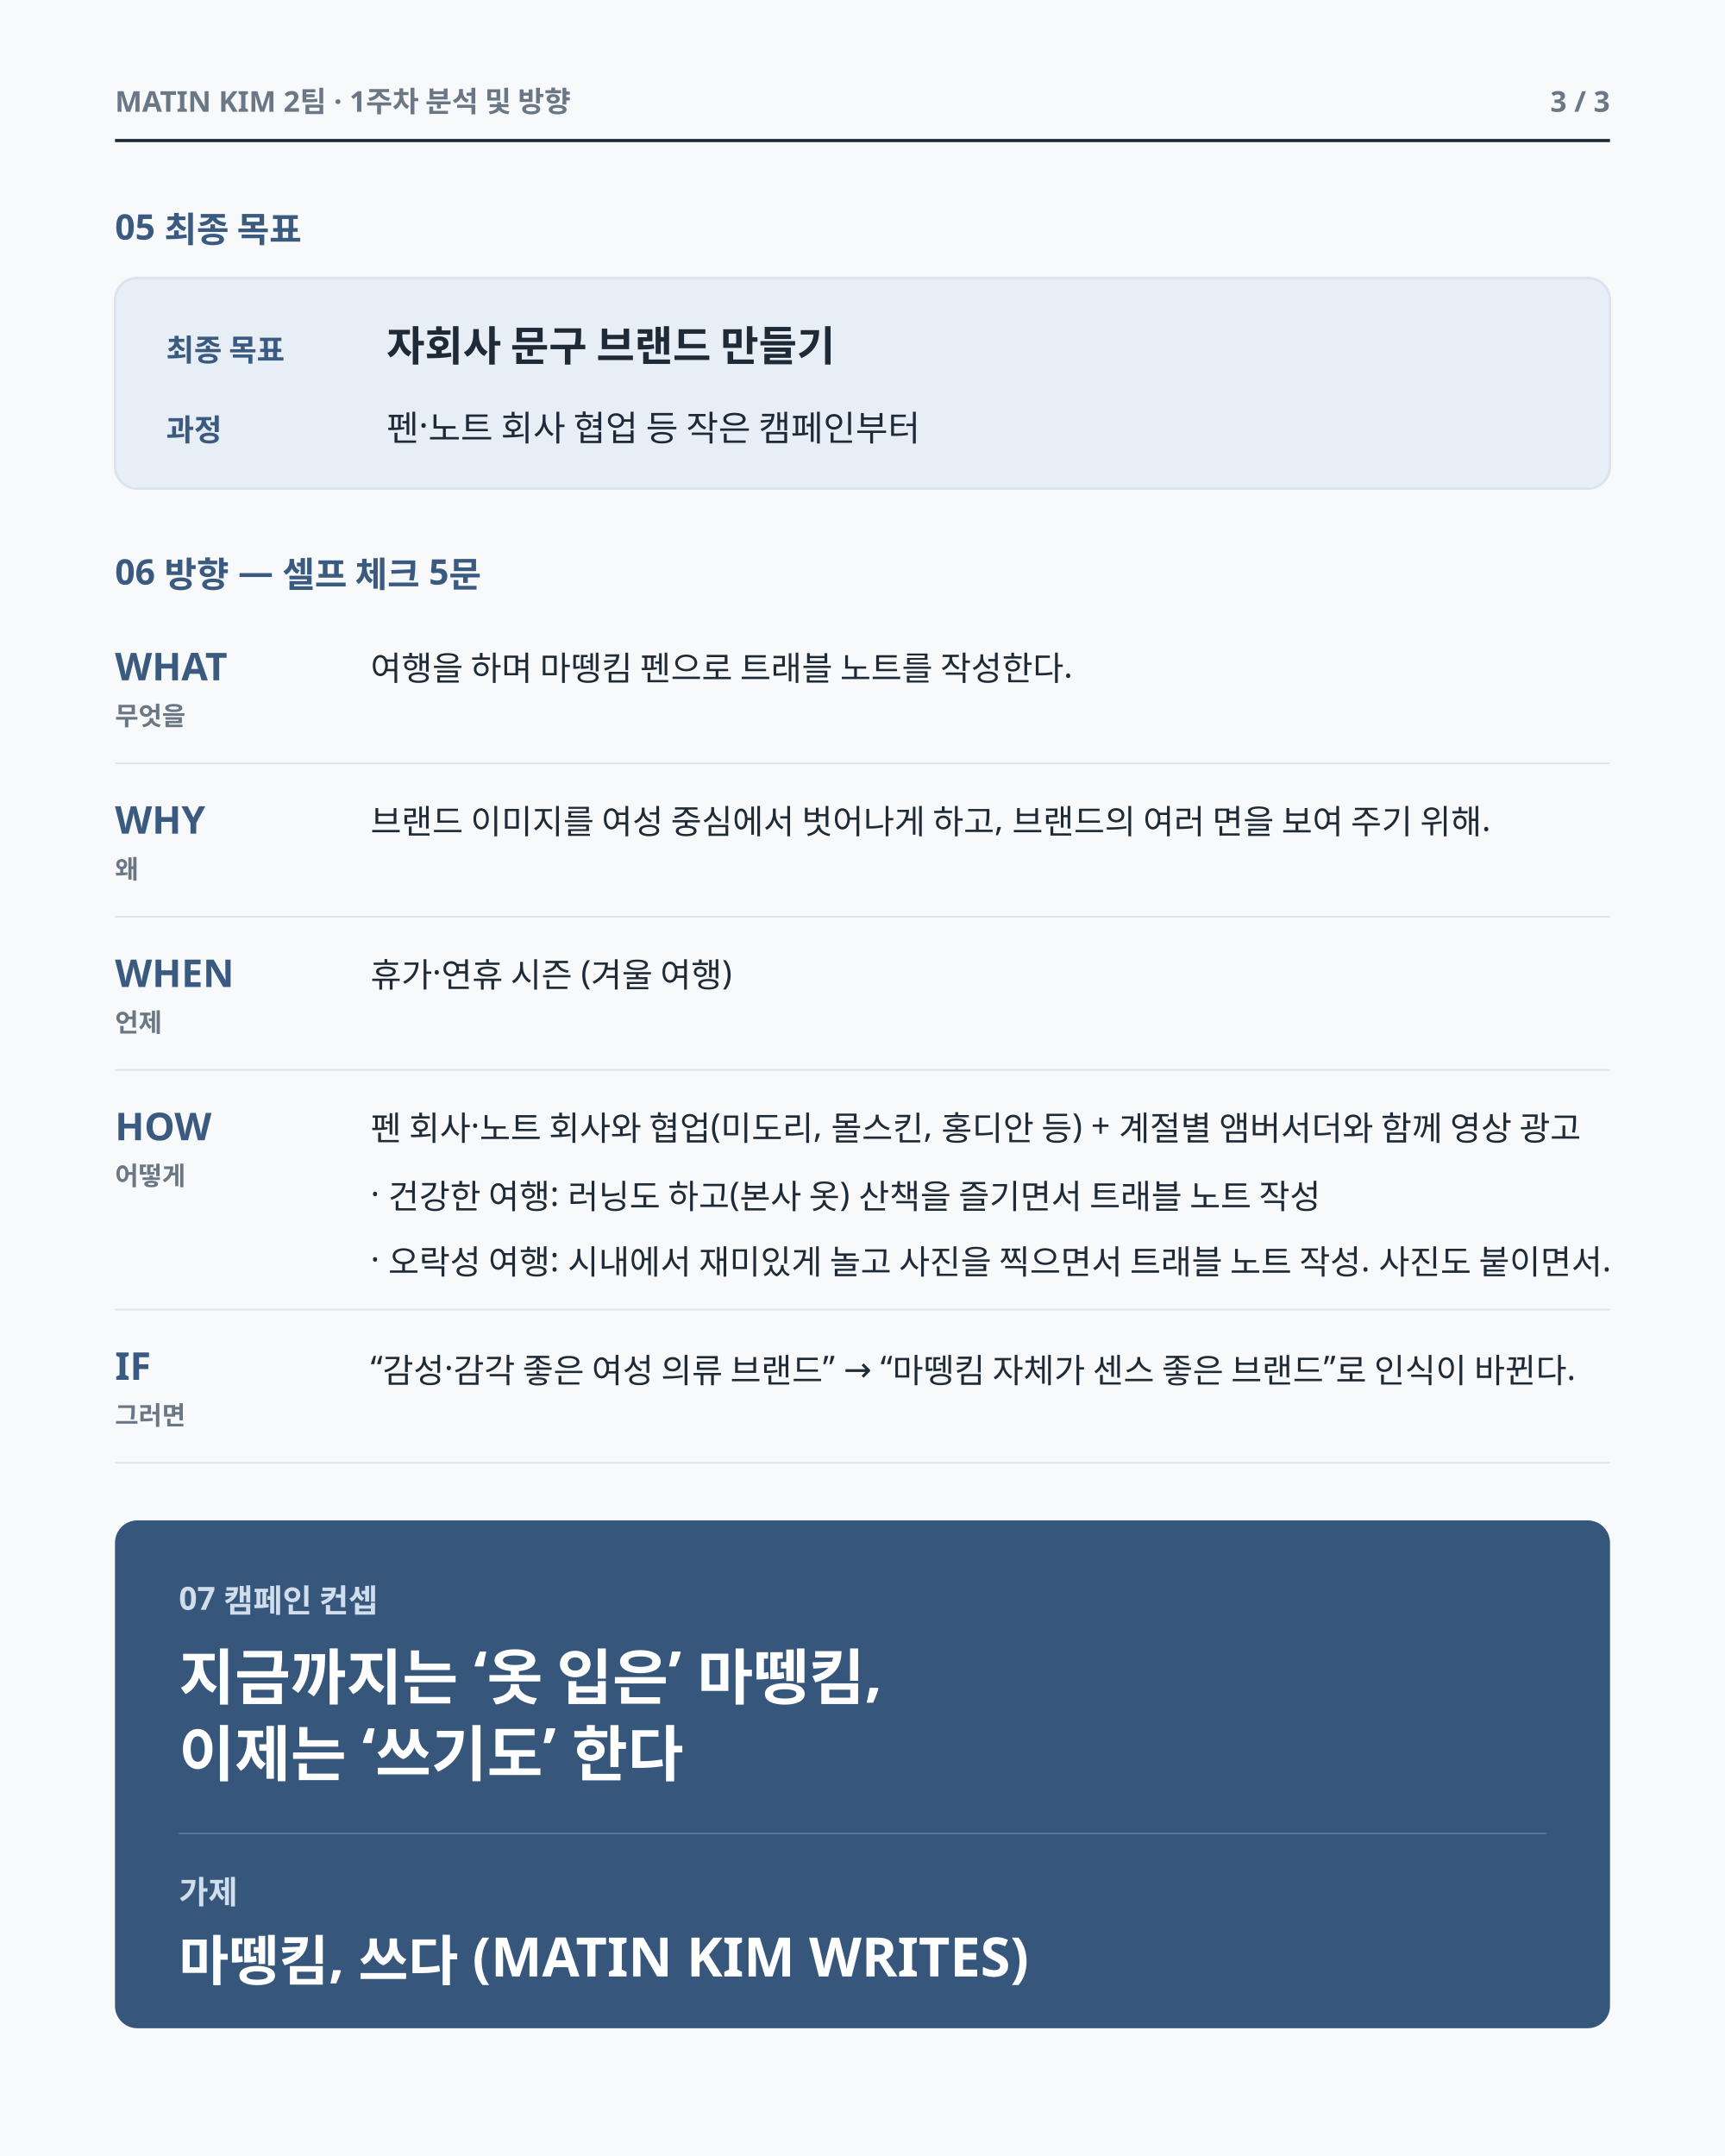
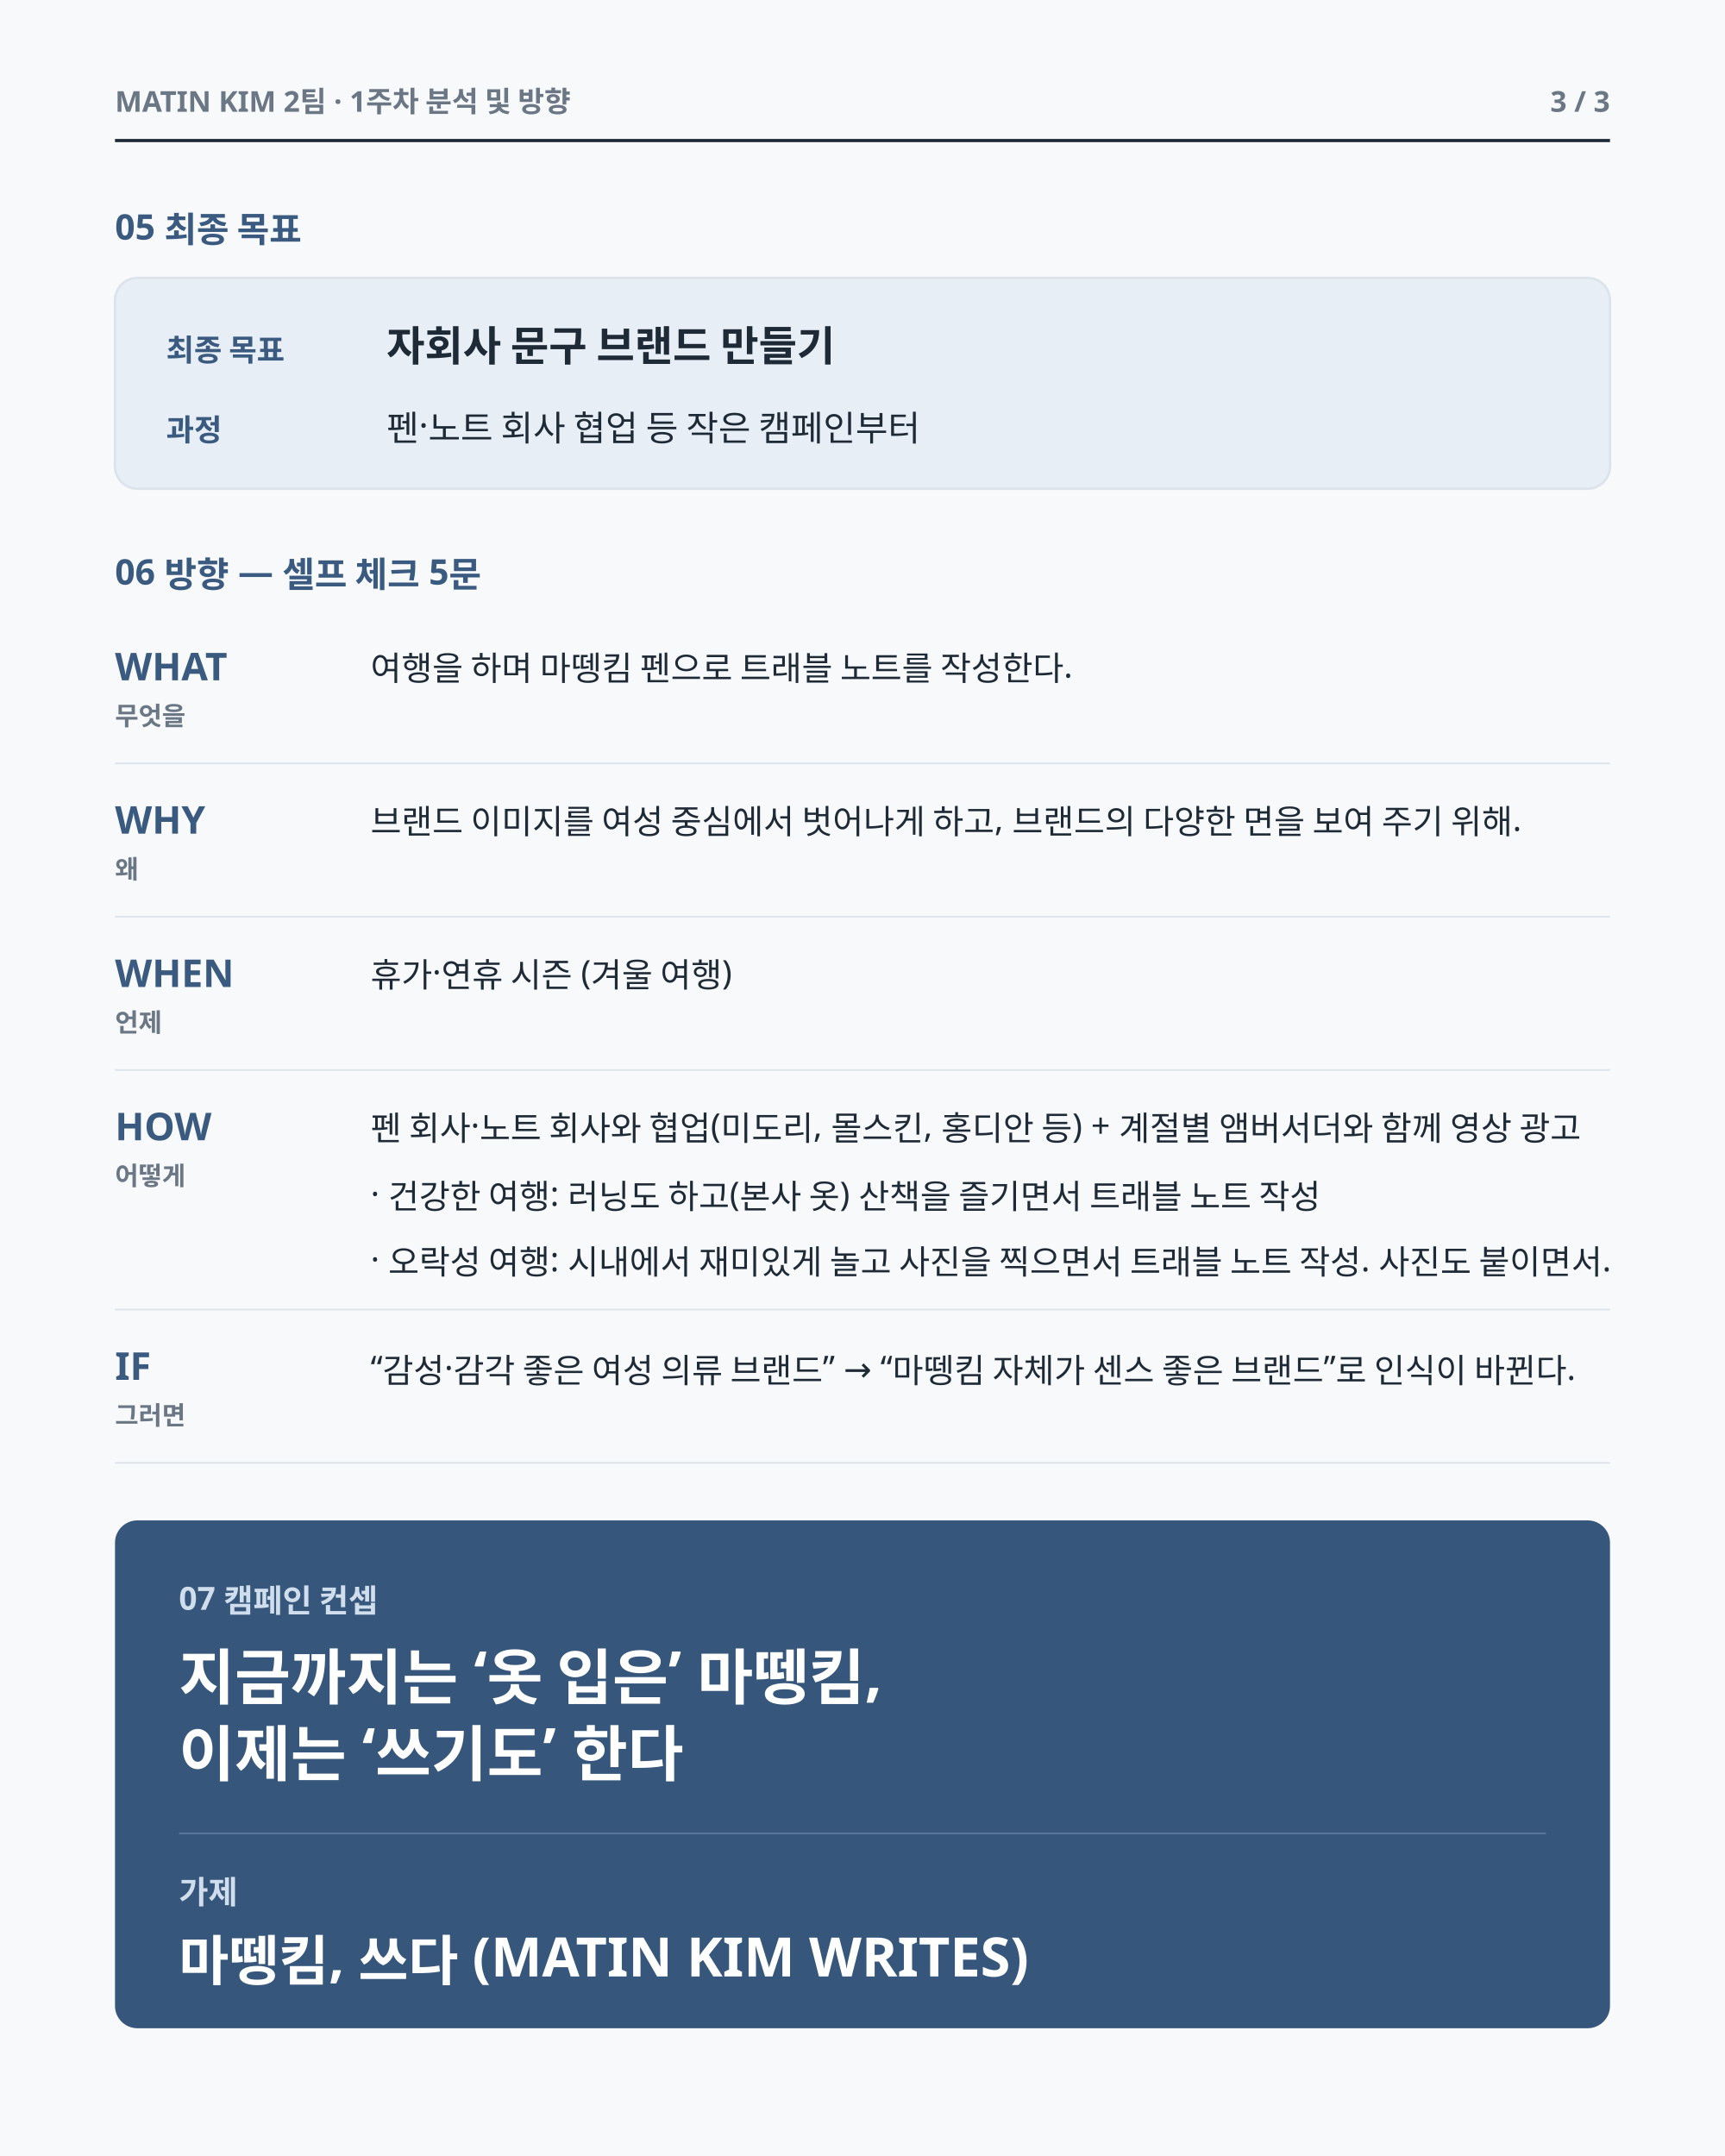
<svg xmlns="http://www.w3.org/2000/svg" width="1080" height="1350" viewBox="0 0 1080 1350">
  <rect width="1080" height="1350" fill="#F7F9FB" />
  <text x="72" y="70.0" font-family="Pretendard, 'Noto Sans KR', sans-serif" font-size="18" font-weight="600" fill="#6B7785" text-anchor="start">MATIN KIM 2팀 · 1주차 분석 및 방향</text>
  <text x="1008" y="70.0" font-family="Pretendard, 'Noto Sans KR', sans-serif" font-size="18" font-weight="600" fill="#6B7785" text-anchor="end">3 / 3</text>
  <line x1="72" y1="88" x2="1008" y2="88" stroke="#1F2A37" stroke-width="2" />
  <text x="72" y="150.0" font-family="Pretendard, 'Noto Sans KR', sans-serif" font-size="22" font-weight="800" fill="#3A5A80" text-anchor="start">05  최종 목표</text>
  <rect x="72" y="174.0" width="936" height="132.0" rx="14" fill="#E7EEF5" stroke="#DCE3EB" stroke-width="1.5" />
  <text x="104" y="226.0" font-family="Pretendard, 'Noto Sans KR', sans-serif" font-size="19" font-weight="700" fill="#3A5A80" text-anchor="start">최종 목표</text>
  <text x="242" y="226.0" font-family="Pretendard, 'Noto Sans KR', sans-serif" font-size="26" font-weight="800" fill="#1F2A37" text-anchor="start">자회사 문구 브랜드 만들기</text>
  <text x="104" y="276.0" font-family="Pretendard, 'Noto Sans KR', sans-serif" font-size="19" font-weight="700" fill="#3A5A80" text-anchor="start">과정</text>
  <text x="242" y="276.0" font-family="Pretendard, 'Noto Sans KR', sans-serif" font-size="22" font-weight="500" fill="#1F2A37" text-anchor="start">펜·노트 회사 협업 등 작은 캠페인부터</text>
  <text x="72" y="366.0" font-family="Pretendard, 'Noto Sans KR', sans-serif" font-size="22" font-weight="800" fill="#3A5A80" text-anchor="start">06  방향 — 셀프 체크 5문</text>
  <text x="72" y="426.0" font-family="Pretendard, 'Noto Sans KR', sans-serif" font-size="24" font-weight="800" fill="#3A5A80" text-anchor="start">WHAT</text>
  <text x="72" y="454.0" font-family="Pretendard, 'Noto Sans KR', sans-serif" font-size="16" font-weight="600" fill="#6B7785" text-anchor="start">무엇을</text>
  <text x="232" y="426.0" font-family="Pretendard, 'Noto Sans KR', sans-serif" font-size="21" font-weight="400" fill="#1F2A37" text-anchor="start">여행을 하며 마뗑킴 펜으로 트래블 노트를 작성한다.</text>
  <line x1="72" y1="478.0" x2="1008" y2="478.0" stroke="#DCE3EB" stroke-width="1" />
  <text x="72" y="522.0" font-family="Pretendard, 'Noto Sans KR', sans-serif" font-size="24" font-weight="800" fill="#3A5A80" text-anchor="start">WHY</text>
  <text x="72" y="550.0" font-family="Pretendard, 'Noto Sans KR', sans-serif" font-size="16" font-weight="600" fill="#6B7785" text-anchor="start">왜</text>
-   <text x="232" y="522.0" font-family="Pretendard, 'Noto Sans KR', sans-serif" font-size="21" font-weight="400" fill="#1F2A37" text-anchor="start">브랜드 이미지를 여성 중심에서 벗어나게 하고, 브랜드의 여러 면을 보여 주기 위해.</text>
+   <text x="232" y="522.0" font-family="Pretendard, 'Noto Sans KR', sans-serif" font-size="21" font-weight="400" fill="#1F2A37" text-anchor="start">브랜드 이미지를 여성 중심에서 벗어나게 하고, 브랜드의 다양한 면을 보여 주기 위해.</text>
  <line x1="72" y1="574.0" x2="1008" y2="574.0" stroke="#DCE3EB" stroke-width="1" />
  <text x="72" y="618.0" font-family="Pretendard, 'Noto Sans KR', sans-serif" font-size="24" font-weight="800" fill="#3A5A80" text-anchor="start">WHEN</text>
  <text x="72" y="646.0" font-family="Pretendard, 'Noto Sans KR', sans-serif" font-size="16" font-weight="600" fill="#6B7785" text-anchor="start">언제</text>
  <text x="232" y="618.0" font-family="Pretendard, 'Noto Sans KR', sans-serif" font-size="21" font-weight="400" fill="#1F2A37" text-anchor="start">휴가·연휴 시즌 (겨울 여행)</text>
  <line x1="72" y1="670.0" x2="1008" y2="670.0" stroke="#DCE3EB" stroke-width="1" />
  <text x="72" y="714.0" font-family="Pretendard, 'Noto Sans KR', sans-serif" font-size="24" font-weight="800" fill="#3A5A80" text-anchor="start">HOW</text>
  <text x="72" y="742.0" font-family="Pretendard, 'Noto Sans KR', sans-serif" font-size="16" font-weight="600" fill="#6B7785" text-anchor="start">어떻게</text>
  <text x="232" y="714.0" font-family="Pretendard, 'Noto Sans KR', sans-serif" font-size="21" font-weight="400" fill="#1F2A37" text-anchor="start">펜 회사·노트 회사와 협업(미도리, 몰스킨, 홍디안 등) + 계절별 앰버서더와 함께 영상 광고</text>
  <text x="232" y="755.0" font-family="Pretendard, 'Noto Sans KR', sans-serif" font-size="21" font-weight="400" fill="#1F2A37" text-anchor="start">· 건강한 여행: 러닝도 하고(본사 옷) 산책을 즐기면서 트래블 노트 작성</text>
  <text x="232" y="796.0" font-family="Pretendard, 'Noto Sans KR', sans-serif" font-size="21" font-weight="400" fill="#1F2A37" text-anchor="start">· 오락성 여행: 시내에서 재미있게 놀고 사진을 찍으면서 트래블 노트 작성. 사진도 붙이면서.</text>
  <line x1="72" y1="820.0" x2="1008" y2="820.0" stroke="#DCE3EB" stroke-width="1" />
  <text x="72" y="864.0" font-family="Pretendard, 'Noto Sans KR', sans-serif" font-size="24" font-weight="800" fill="#3A5A80" text-anchor="start">IF</text>
  <text x="72" y="892.0" font-family="Pretendard, 'Noto Sans KR', sans-serif" font-size="16" font-weight="600" fill="#6B7785" text-anchor="start">그러면</text>
  <text x="232" y="864.0" font-family="Pretendard, 'Noto Sans KR', sans-serif" font-size="21" font-weight="400" fill="#1F2A37" text-anchor="start">“감성·감각 좋은 여성 의류 브랜드” → “마뗑킴 자체가 센스 좋은 브랜드”로 인식이 바뀐다.</text>
  <line x1="72" y1="916.0" x2="1008" y2="916.0" stroke="#DCE3EB" stroke-width="1" />
  <rect x="72" y="952.0" width="936" height="318.0" rx="14" fill="#36577B" />
  <text x="112" y="1008.0" font-family="Pretendard, 'Noto Sans KR', sans-serif" font-size="20" font-weight="700" fill="#CFDDEC" text-anchor="start">07  캠페인 컨셉</text>
  <text x="112" y="1064.0" font-family="Pretendard, 'Noto Sans KR', sans-serif" font-size="38" font-weight="800" fill="#FFFFFF" text-anchor="start">지금까지는 ‘옷 입은’ 마뗑킴,</text>
  <text x="112" y="1112.0" font-family="Pretendard, 'Noto Sans KR', sans-serif" font-size="38" font-weight="800" fill="#FFFFFF" text-anchor="start">이제는 ‘쓰기도’ 한다</text>
  <line x1="112" y1="1148.0" x2="968" y2="1148.0" stroke="#5A7799" stroke-width="1" />
  <text x="112" y="1192.0" font-family="Pretendard, 'Noto Sans KR', sans-serif" font-size="20" font-weight="700" fill="#CFDDEC" text-anchor="start">가제</text>
  <text x="112" y="1240.0" font-family="Pretendard, 'Noto Sans KR', sans-serif" font-size="34" font-weight="800" fill="#FFFFFF" text-anchor="start">마뗑킴, 쓰다  (MATIN KIM WRITES)</text>
</svg>
